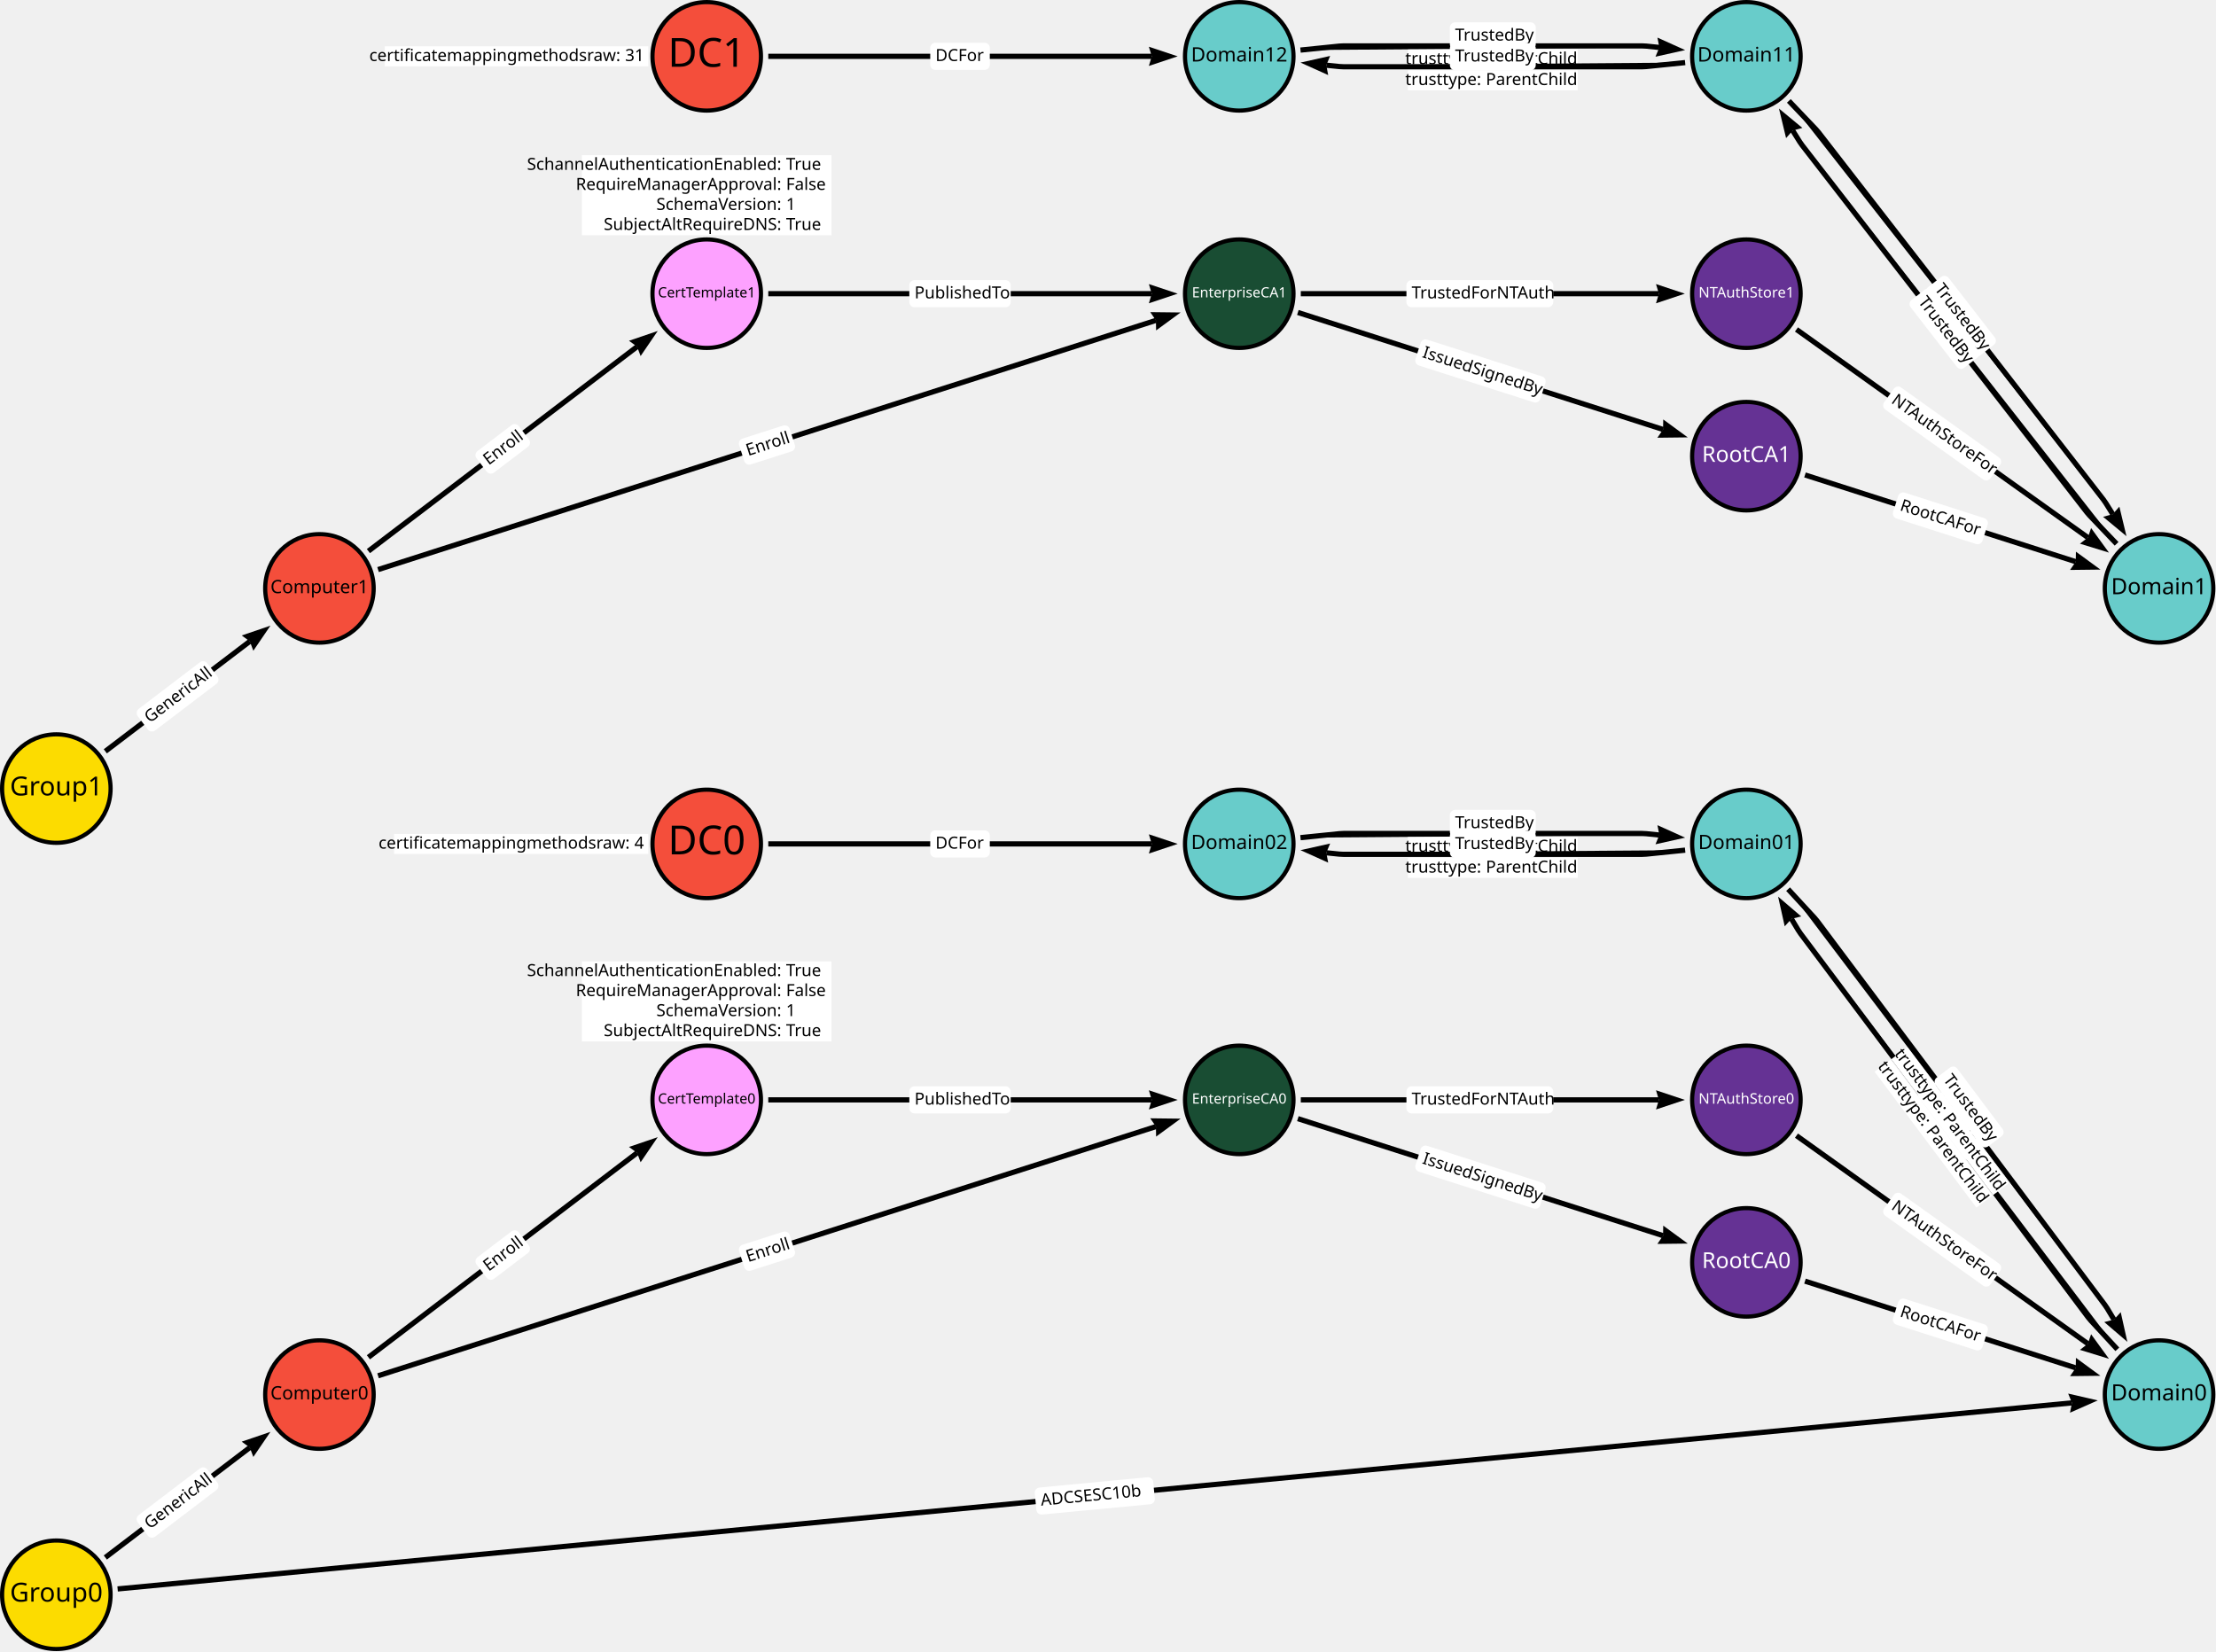
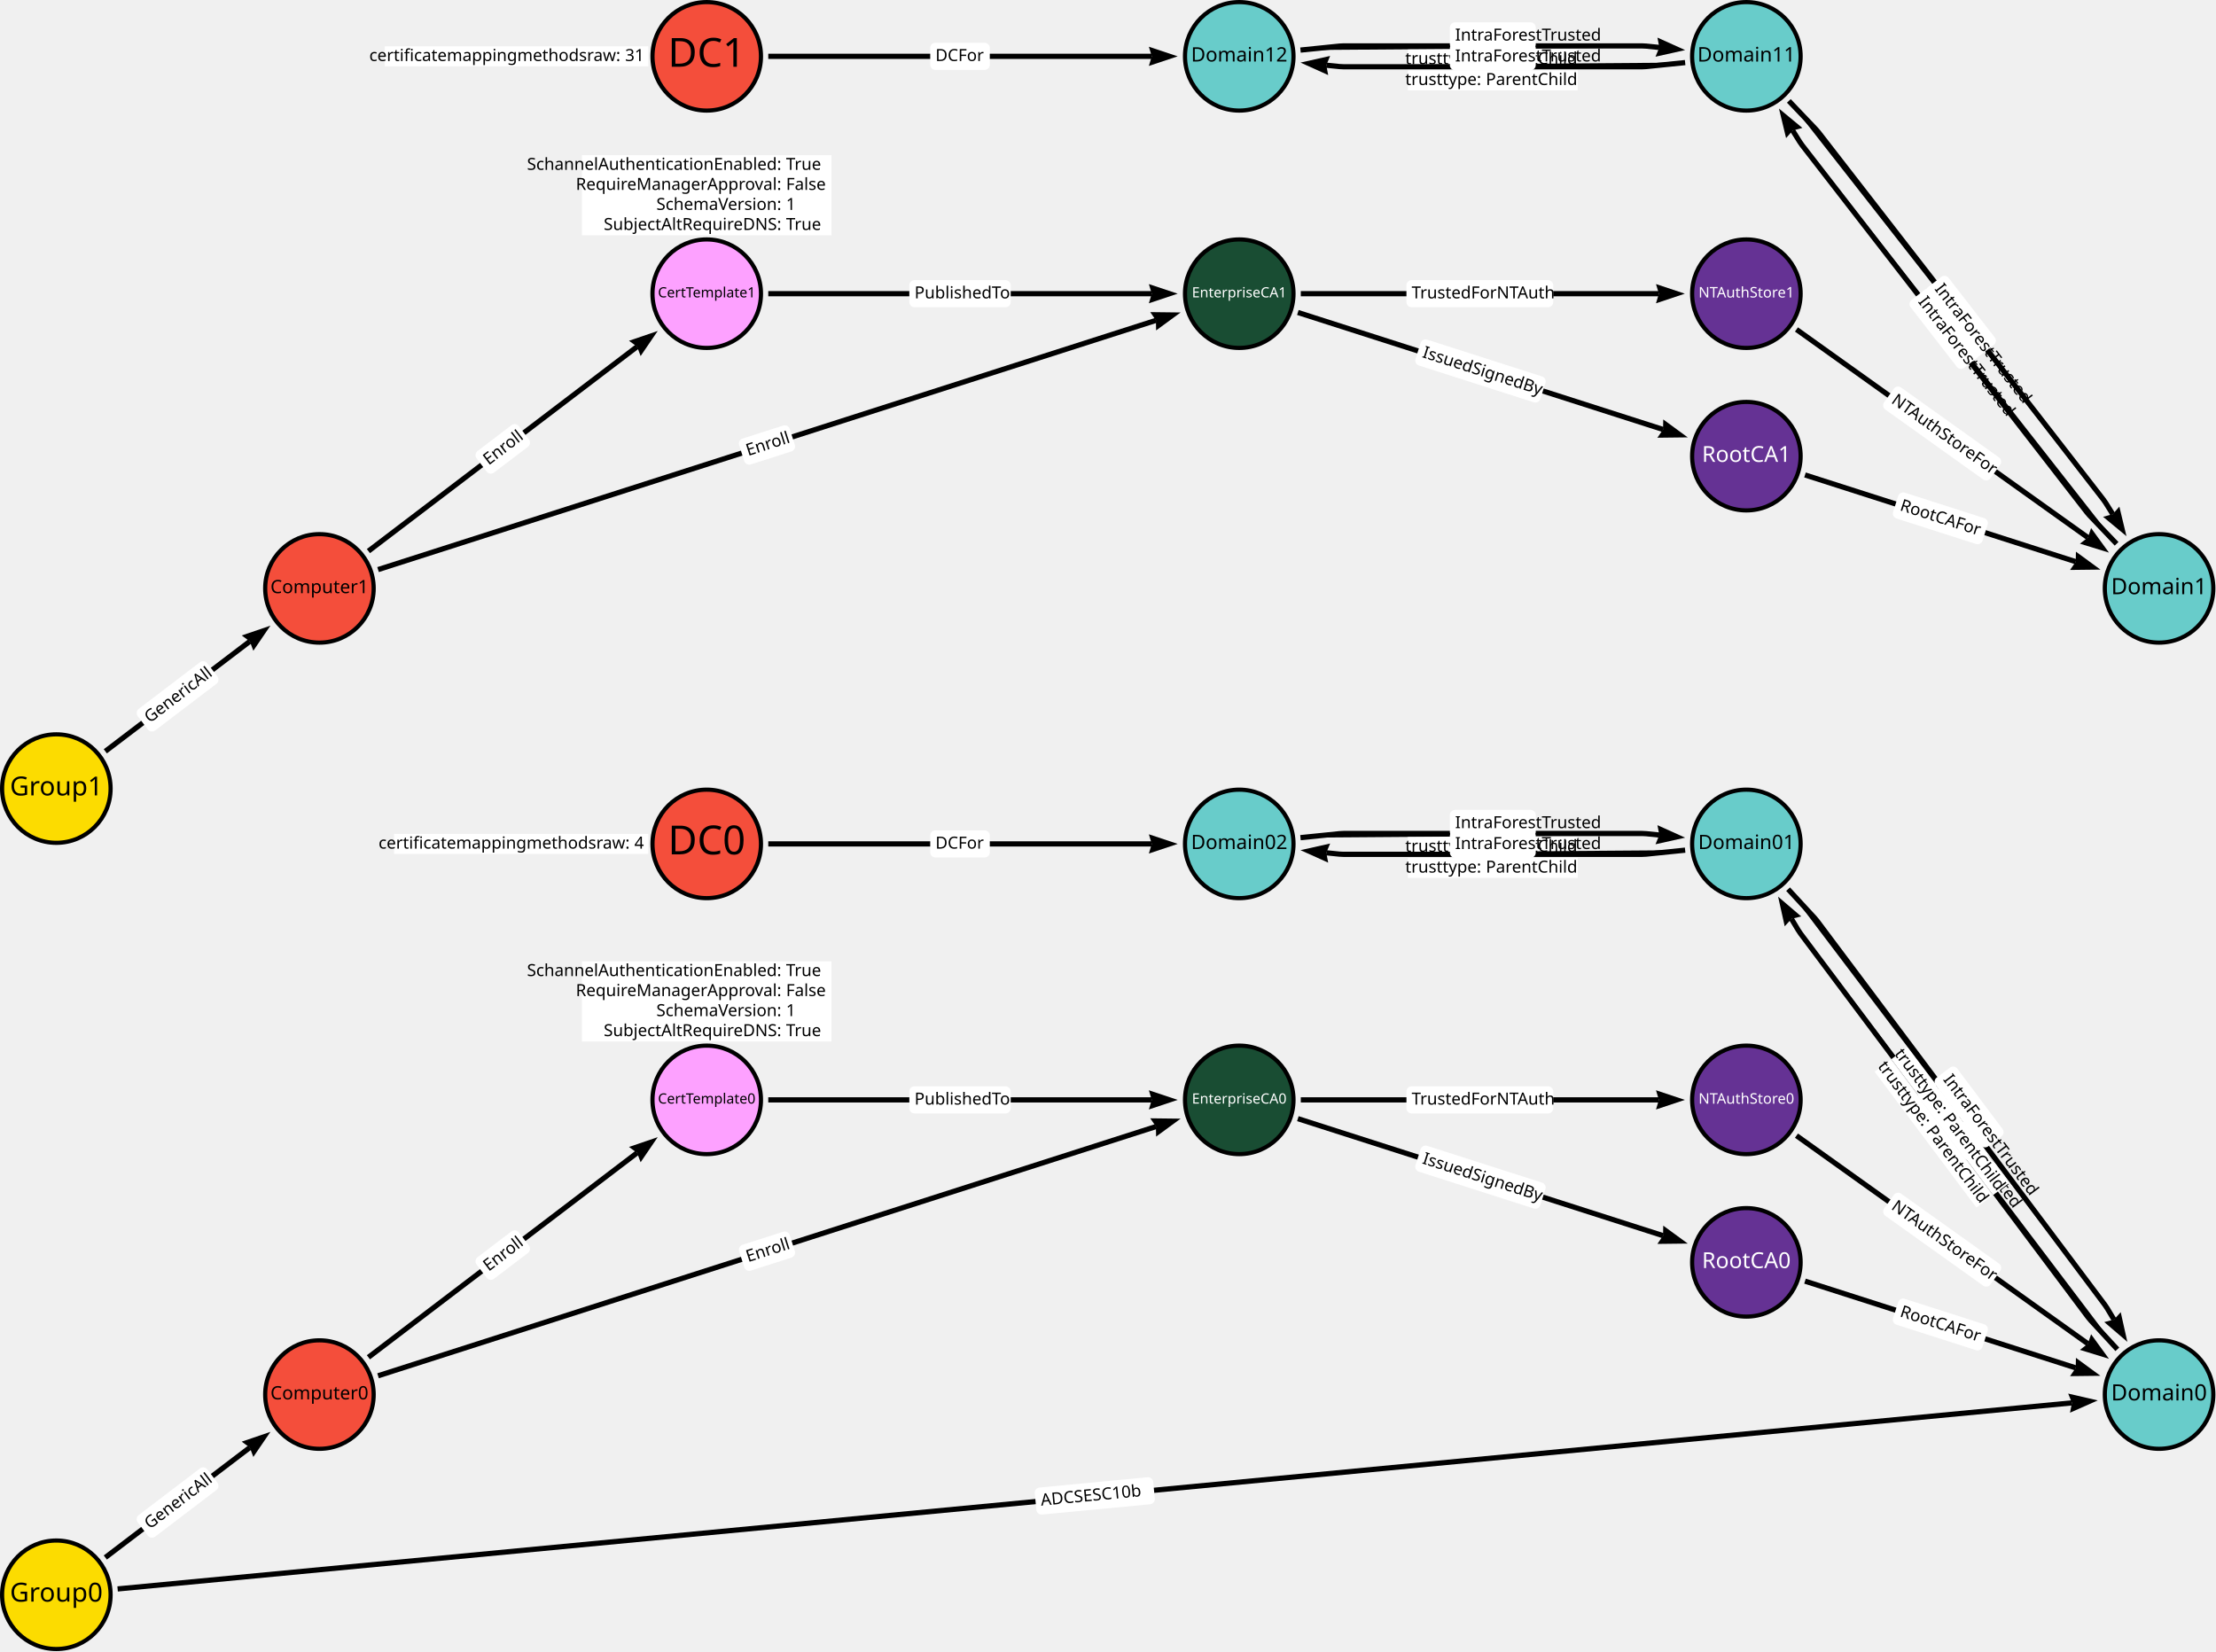
<svg xmlns="http://www.w3.org/2000/svg" width="2124" height="1583" viewBox="0 0 2124 1583">
  <defs>
    <style type="text/css" />
  </defs>
  <g transform="translate(1065.076 -312.7982) scale(1)">
    <g class="relationship">
      <g transform="translate(608.7977 1522.927) rotate(17.76733)" stroke-width="5" stroke="#000000">
        <path d="M 59 0 L 331.5 0" />
        <polygon points="-24.862,0 -27.625,9.208 0,0 -27.625,-9.208" fill="#000000" transform="translate(356.362 0) rotate(0)" stroke="none" />
      </g>
      <g transform="translate(794.7349 1582.507) rotate(17.76733) translate(0 -13)">
        <g transform="translate(0 0)">
          <g transform="translate(-45.01172 0)" fill="#ffffff" stroke="#000000" stroke-width="0">
            <rect x="0" y="0" width="90.023" height="26" rx="5" ry="5" stroke="none" />
            <text xml:space="preserve" x="5" y="17.5" stroke="none" text-anchor="left" font-family="sans-serif" font-size="16" font-weight="normal" fill="#000000">RootCAFor</text>
          </g>
        </g>
      </g>
    </g>
    <g class="relationship">
      <g transform="translate(608.7977 1367.17) rotate(35.53466)" stroke-width="5" stroke="#000000">
        <path d="M 59 0 L 402.213 0" />
        <polygon points="-24.862,0 -27.625,9.208 0,0 -27.625,-9.208" fill="#000000" transform="translate(427.0754 0) rotate(0)" stroke="none" />
      </g>
      <g transform="translate(796.4571 1501.198) rotate(35.53466) translate(0 -13)">
        <g transform="translate(0 0)">
          <g transform="translate(-62.64844 0)" fill="#ffffff" stroke="#000000" stroke-width="0">
            <rect x="0" y="0" width="125.297" height="26" rx="5" ry="5" stroke="none" />
            <text xml:space="preserve" x="5" y="17.5" stroke="none" text-anchor="left" font-family="sans-serif" font-size="16" font-weight="normal" fill="#000000">NTAuthStoreFor</text>
          </g>
        </g>
      </g>
    </g>
    <g class="relationship">
      <g transform="translate(-387.6982 1367.17) rotate(0)" stroke-width="5" stroke="#000000">
        <path d="M 59 0 L 426.558 0" />
        <polygon points="-24.862,0 -27.625,9.208 0,0 -27.625,-9.208" fill="#000000" transform="translate(451.4206 0) rotate(0)" stroke="none" />
      </g>
      <g transform="translate(-144.919 1367.17) rotate(0) translate(0 -13)">
        <g transform="translate(0 0)">
          <g transform="translate(-48.58594 0)" fill="#ffffff" stroke="#000000" stroke-width="0">
            <rect x="0" y="0" width="97.172" height="26" rx="5" ry="5" stroke="none" />
            <text xml:space="preserve" x="5" y="17.5" stroke="none" text-anchor="left" font-family="sans-serif" font-size="16" font-weight="normal" fill="#000000">PublishedTo</text>
          </g>
        </g>
      </g>
    </g>
    <g class="relationship">
      <g transform="translate(122.7224 1367.17) rotate(17.76733)" stroke-width="5" stroke="#000000">
        <path d="M 59 0 L 426.558 0" />
        <polygon points="-24.862,0 -27.625,9.208 0,0 -27.625,-9.208" fill="#000000" transform="translate(451.4206 0) rotate(0)" stroke="none" />
      </g>
      <g transform="translate(353.9219 1441.255) rotate(17.76733) translate(0 -13)">
        <g transform="translate(0 0)">
          <g transform="translate(-62.81641 0)" fill="#ffffff" stroke="#000000" stroke-width="0">
            <rect x="0" y="0" width="125.633" height="26" rx="5" ry="5" stroke="none" />
            <text xml:space="preserve" x="5" y="17.5" stroke="none" text-anchor="left" font-family="sans-serif" font-size="16" font-weight="normal" fill="#000000">IssuedSignedBy</text>
          </g>
        </g>
      </g>
    </g>
    <g class="relationship">
      <g transform="translate(122.7224 1367.17) rotate(0)" stroke-width="5" stroke="#000000">
        <path d="M 59 0 L 402.213 0" />
        <polygon points="-24.862,0 -27.625,9.208 0,0 -27.625,-9.208" fill="#000000" transform="translate(427.0754 0) rotate(0)" stroke="none" />
      </g>
      <g transform="translate(353.329 1367.17) rotate(0) translate(0 -13)">
        <g transform="translate(0 0)">
          <g transform="translate(-70.35156 0)" fill="#ffffff" stroke="#000000" stroke-width="0">
            <rect x="0" y="0" width="140.703" height="26" rx="5" ry="5" stroke="none" />
            <text xml:space="preserve" x="5" y="17.5" stroke="none" text-anchor="left" font-family="sans-serif" font-size="16" font-weight="normal" fill="#000000">TrustedForNTAuth</text>
          </g>
        </g>
      </g>
    </g>
    <g class="relationship">
      <g transform="translate(-758.9037 1649.675) rotate(-17.76733)" stroke-width="5" stroke="#000000">
        <path d="M 59 0 L 841.92 0" />
        <polygon points="-24.862,0 -27.625,9.208 0,0 -27.625,-9.208" fill="#000000" transform="translate(866.7826 0) rotate(0)" stroke="none" />
      </g>
      <g transform="translate(-329.9288 1512.216) rotate(-17.76733) translate(0 -13)">
        <g transform="translate(0 0)">
          <g transform="translate(-25.45312 0)" fill="#ffffff" stroke="#000000" stroke-width="0">
            <rect x="0" y="0" width="50.906" height="26" rx="5" ry="5" stroke="none" />
            <text xml:space="preserve" x="5" y="17.5" stroke="none" text-anchor="left" font-family="sans-serif" font-size="16" font-weight="normal" fill="#000000">Enroll</text>
          </g>
        </g>
      </g>
    </g>
    <g class="relationship">
      <g transform="translate(-758.9037 1649.675) rotate(-37.27283)" stroke-width="5" stroke="#000000">
        <path d="M 59 0 L 382.617 0" />
        <polygon points="-24.862,0 -27.625,9.208 0,0 -27.625,-9.208" fill="#000000" transform="translate(407.4787 0) rotate(0)" stroke="none" />
      </g>
      <g transform="translate(-583.1931 1515.951) rotate(-37.27283) translate(0 -13)">
        <g transform="translate(0 0)">
          <g transform="translate(-25.45312 0)" fill="#ffffff" stroke="#000000" stroke-width="0">
            <rect x="0" y="0" width="50.906" height="26" rx="5" ry="5" stroke="none" />
            <text xml:space="preserve" x="5" y="17.5" stroke="none" text-anchor="left" font-family="sans-serif" font-size="16" font-weight="normal" fill="#000000">Enroll</text>
          </g>
        </g>
      </g>
    </g>
    <g class="relationship">
      <g transform="translate(608.7977 750.0905) rotate(17.76733)" stroke-width="5" stroke="#000000">
        <path d="M 59 0 L 331.5 0" />
        <polygon points="-24.862,0 -27.625,9.208 0,0 -27.625,-9.208" fill="#000000" transform="translate(356.362 0) rotate(0)" stroke="none" />
      </g>
      <g transform="translate(794.7349 809.6715) rotate(17.76733) translate(0 -13)">
        <g transform="translate(0 0)">
          <g transform="translate(-45.01172 0)" fill="#ffffff" stroke="#000000" stroke-width="0">
            <rect x="0" y="0" width="90.023" height="26" rx="5" ry="5" stroke="none" />
            <text xml:space="preserve" x="5" y="17.5" stroke="none" text-anchor="left" font-family="sans-serif" font-size="16" font-weight="normal" fill="#000000">RootCAFor</text>
          </g>
        </g>
      </g>
    </g>
    <g class="relationship">
      <g transform="translate(608.7977 594.3345) rotate(35.53466)" stroke-width="5" stroke="#000000">
        <path d="M 59 0 L 402.213 0" />
        <polygon points="-24.862,0 -27.625,9.208 0,0 -27.625,-9.208" fill="#000000" transform="translate(427.0754 0) rotate(0)" stroke="none" />
      </g>
      <g transform="translate(796.4571 728.3619) rotate(35.53466) translate(0 -13)">
        <g transform="translate(0 0)">
          <g transform="translate(-62.64844 0)" fill="#ffffff" stroke="#000000" stroke-width="0">
            <rect x="0" y="0" width="125.297" height="26" rx="5" ry="5" stroke="none" />
            <text xml:space="preserve" x="5" y="17.5" stroke="none" text-anchor="left" font-family="sans-serif" font-size="16" font-weight="normal" fill="#000000">NTAuthStoreFor</text>
          </g>
        </g>
      </g>
    </g>
    <g class="relationship">
      <g transform="translate(-387.6982 594.3345) rotate(0)" stroke-width="5" stroke="#000000">
        <path d="M 59 0 L 426.558 0" />
        <polygon points="-24.862,0 -27.625,9.208 0,0 -27.625,-9.208" fill="#000000" transform="translate(451.4206 0) rotate(0)" stroke="none" />
      </g>
      <g transform="translate(-144.919 594.3345) rotate(0) translate(0 -13)">
        <g transform="translate(0 0)">
          <g transform="translate(-48.58594 0)" fill="#ffffff" stroke="#000000" stroke-width="0">
            <rect x="0" y="0" width="97.172" height="26" rx="5" ry="5" stroke="none" />
            <text xml:space="preserve" x="5" y="17.5" stroke="none" text-anchor="left" font-family="sans-serif" font-size="16" font-weight="normal" fill="#000000">PublishedTo</text>
          </g>
        </g>
      </g>
    </g>
    <g class="relationship">
      <g transform="translate(122.7224 594.3345) rotate(17.76733)" stroke-width="5" stroke="#000000">
        <path d="M 59 0 L 426.558 0" />
        <polygon points="-24.862,0 -27.625,9.208 0,0 -27.625,-9.208" fill="#000000" transform="translate(451.4206 0) rotate(0)" stroke="none" />
      </g>
      <g transform="translate(353.9219 668.4191) rotate(17.76733) translate(0 -13)">
        <g transform="translate(0 0)">
          <g transform="translate(-62.81641 0)" fill="#ffffff" stroke="#000000" stroke-width="0">
            <rect x="0" y="0" width="125.633" height="26" rx="5" ry="5" stroke="none" />
            <text xml:space="preserve" x="5" y="17.5" stroke="none" text-anchor="left" font-family="sans-serif" font-size="16" font-weight="normal" fill="#000000">IssuedSignedBy</text>
          </g>
        </g>
      </g>
    </g>
    <g class="relationship">
      <g transform="translate(122.7224 594.3345) rotate(0)" stroke-width="5" stroke="#000000">
        <path d="M 59 0 L 402.213 0" />
        <polygon points="-24.862,0 -27.625,9.208 0,0 -27.625,-9.208" fill="#000000" transform="translate(427.0754 0) rotate(0)" stroke="none" />
      </g>
      <g transform="translate(353.329 594.3345) rotate(0) translate(0 -13)">
        <g transform="translate(0 0)">
          <g transform="translate(-70.35156 0)" fill="#ffffff" stroke="#000000" stroke-width="0">
            <rect x="0" y="0" width="140.703" height="26" rx="5" ry="5" stroke="none" />
            <text xml:space="preserve" x="5" y="17.5" stroke="none" text-anchor="left" font-family="sans-serif" font-size="16" font-weight="normal" fill="#000000">TrustedForNTAuth</text>
          </g>
        </g>
      </g>
    </g>
    <g class="relationship">
      <g transform="translate(-758.9037 876.8392) rotate(-17.76733)" stroke-width="5" stroke="#000000">
        <path d="M 59 0 L 841.92 0" />
        <polygon points="-24.862,0 -27.625,9.208 0,0 -27.625,-9.208" fill="#000000" transform="translate(866.7826 0) rotate(0)" stroke="none" />
      </g>
      <g transform="translate(-329.9288 739.3802) rotate(-17.76733) translate(0 -13)">
        <g transform="translate(0 0)">
          <g transform="translate(-25.45312 0)" fill="#ffffff" stroke="#000000" stroke-width="0">
            <rect x="0" y="0" width="50.906" height="26" rx="5" ry="5" stroke="none" />
            <text xml:space="preserve" x="5" y="17.5" stroke="none" text-anchor="left" font-family="sans-serif" font-size="16" font-weight="normal" fill="#000000">Enroll</text>
          </g>
        </g>
      </g>
    </g>
    <g class="relationship">
      <g transform="translate(-758.9037 876.8392) rotate(-37.27283)" stroke-width="5" stroke="#000000">
        <path d="M 59 0 L 382.617 0" />
        <polygon points="-24.862,0 -27.625,9.208 0,0 -27.625,-9.208" fill="#000000" transform="translate(407.4787 0) rotate(0)" stroke="none" />
      </g>
      <g transform="translate(-583.1931 743.1152) rotate(-37.27283) translate(0 -13)">
        <g transform="translate(0 0)">
          <g transform="translate(-25.45312 0)" fill="#ffffff" stroke="#000000" stroke-width="0">
            <rect x="0" y="0" width="50.906" height="26" rx="5" ry="5" stroke="none" />
            <text xml:space="preserve" x="5" y="17.5" stroke="none" text-anchor="left" font-family="sans-serif" font-size="16" font-weight="normal" fill="#000000">Enroll</text>
          </g>
        </g>
      </g>
    </g>
    <g class="relationship">
      <g transform="translate(-1011.076 1841.59) rotate(-37.27283)" stroke-width="5" stroke="#000000">
        <path d="M 59 0 L 233.032 0" />
        <polygon points="-24.862,0 -27.625,9.208 0,0 -27.625,-9.208" fill="#000000" transform="translate(257.8941 0) rotate(0)" stroke="none" />
      </g>
      <g transform="translate(-894.8818 1753.161) rotate(-37.27283) translate(0 -13)">
        <g transform="translate(0 0)">
          <g transform="translate(-41.90234 0)" fill="#ffffff" stroke="#000000" stroke-width="0">
            <rect x="0" y="0" width="83.805" height="26" rx="5" ry="5" stroke="none" />
            <text xml:space="preserve" x="5" y="17.5" stroke="none" text-anchor="left" font-family="sans-serif" font-size="16" font-weight="normal" fill="#000000">GenericAll</text>
          </g>
        </g>
      </g>
    </g>
    <g class="relationship">
      <g transform="translate(-1011.076 1841.59) rotate(-5.439472)" stroke-width="5" stroke="#000000">
        <path d="M 59 0 L 1940.679 0" />
        <polygon points="-24.862,0 -27.625,9.208 0,0 -27.625,-9.208" fill="#000000" transform="translate(1965.541 0) rotate(0)" stroke="none" />
      </g>
      <g transform="translate(-15.73867 1746.811) rotate(-5.439472) translate(0 -13)">
        <g transform="translate(0 0)">
          <g transform="translate(-57.02344 0)" fill="#ffffff" stroke="#000000" stroke-width="0">
            <rect x="0" y="0" width="114.047" height="26" rx="5" ry="5" stroke="none" />
            <text xml:space="preserve" x="5" y="17.5" stroke="none" text-anchor="left" font-family="sans-serif" font-size="16" font-weight="normal" fill="#000000">ADCSESC10b</text>
          </g>
        </g>
      </g>
    </g>
    <g class="relationship">
      <g transform="translate(-1011.076 1068.754) rotate(-37.27283)" stroke-width="5" stroke="#000000">
        <path d="M 59 0 L 233.032 0" />
        <polygon points="-24.862,0 -27.625,9.208 0,0 -27.625,-9.208" fill="#000000" transform="translate(257.8941 0) rotate(0)" stroke="none" />
      </g>
      <g transform="translate(-894.8818 980.3249) rotate(-37.27283) translate(0 -13)">
        <g transform="translate(0 0)">
          <g transform="translate(-41.90234 0)" fill="#ffffff" stroke="#000000" stroke-width="0">
            <rect x="0" y="0" width="83.805" height="26" rx="5" ry="5" stroke="none" />
            <text xml:space="preserve" x="5" y="17.5" stroke="none" text-anchor="left" font-family="sans-serif" font-size="16" font-weight="normal" fill="#000000">GenericAll</text>
          </g>
        </g>
      </g>
    </g>
    <g class="relationship">
      <g transform="translate(1004.348 1649.675) rotate(-126.8447)" stroke-width="5" stroke="#000000">
        <path d="M 58.695 -5.99 L 95.969 -9.793 A 40 40 0 0 1 100.03 -10 L 329.819 -10 L 559.609 -10 A 40 40 0 0 1 563.67 -9.793 L 576.21 -8.514 L 576.21 -8.514" />
        <polygon points="-24.862,0 -27.625,9.208 0,0 -27.625,-9.208" fill="#000000" transform="translate(659.6387 0) rotate(5.826689) translate(-59 0)" stroke="none" />
      </g>
      <g transform="translate(798.5704 1391.729) rotate(53.15534) translate(0 -22.6)">
        <g transform="translate(0 0)">
          <g transform="translate(-41.16016 0)" fill="#ffffff" stroke="#000000" stroke-width="0">
            <rect x="0" y="0" width="82.32" height="26" rx="5" ry="5" stroke="none" />
-             <text xml:space="preserve" x="5" y="17.5" stroke="none" text-anchor="left" font-family="sans-serif" font-size="16" font-weight="normal" fill="#000000">TrustedBy</text>
+             <text xml:space="preserve" x="5" y="17.5" stroke="none" text-anchor="left" font-family="sans-serif" font-size="16" font-weight="normal" fill="#000000">IntraForestTrusted</text>
          </g>
        </g>
        <g transform="translate(0 26)">
          <g transform="translate(-81.37109 0)" fill="white">
            <rect x="0" y="0" width="162.742" height="19.2" rx="0" ry="0" stroke="none" />
            <g font-family="sans-serif" font-size="16" font-weight="normal" fill="#000000" text-anchor="end">
              <text xml:space="preserve" x="70.25" y="14.1" stroke="none">trusttype:</text>
              <text xml:space="preserve" x="74.695" y="14.1" stroke="none" text-anchor="start">ParentChild</text>
            </g>
          </g>
        </g>
      </g>
    </g>
    <g class="relationship">
      <g transform="translate(608.7977 1121.79) rotate(53.15534)" stroke-width="5" stroke="#000000">
        <path d="M 58.695 -5.99 L 95.969 -9.793 A 40 40 0 0 1 100.03 -10 L 329.819 -10 L 559.609 -10 A 40 40 0 0 1 563.67 -9.793 L 576.21 -8.514 L 576.21 -8.514" />
        <polygon points="-24.862,0 -27.625,9.208 0,0 -27.625,-9.208" fill="#000000" transform="translate(659.6387 0) rotate(5.826689) translate(-59 0)" stroke="none" />
      </g>
      <g transform="translate(814.5757 1379.736) rotate(53.15534) translate(0 -22.6)">
        <g transform="translate(0 0)">
          <g transform="translate(-41.16016 0)" fill="#ffffff" stroke="#000000" stroke-width="0">
            <rect x="0" y="0" width="82.32" height="26" rx="5" ry="5" stroke="none" />
-             <text xml:space="preserve" x="5" y="17.5" stroke="none" text-anchor="left" font-family="sans-serif" font-size="16" font-weight="normal" fill="#000000">TrustedBy</text>
+             <text xml:space="preserve" x="5" y="17.5" stroke="none" text-anchor="left" font-family="sans-serif" font-size="16" font-weight="normal" fill="#000000">IntraForestTrusted</text>
          </g>
        </g>
        <g transform="translate(0 26)">
          <g transform="translate(-81.37109 0)" fill="white">
            <rect x="0" y="0" width="162.742" height="19.2" rx="0" ry="0" stroke="none" />
            <g font-family="sans-serif" font-size="16" font-weight="normal" fill="#000000" text-anchor="end">
              <text xml:space="preserve" x="70.25" y="14.1" stroke="none">trusttype:</text>
              <text xml:space="preserve" x="74.695" y="14.1" stroke="none" text-anchor="start">ParentChild</text>
            </g>
          </g>
        </g>
      </g>
    </g>
    <g class="relationship">
      <g transform="translate(122.7224 1121.79) rotate(0)" stroke-width="5" stroke="#000000">
        <path d="M 58.695 -5.99 L 95.969 -9.793 A 40 40 0 0 1 100.03 -10 L 243.038 -10 L 386.046 -10 A 40 40 0 0 1 390.106 -9.793 L 402.646 -8.514 L 402.646 -8.514" />
        <polygon points="-24.862,0 -27.625,9.208 0,0 -27.625,-9.208" fill="#000000" transform="translate(486.0754 0) rotate(5.826689) translate(-59 0)" stroke="none" />
      </g>
      <g transform="translate(365.7601 1111.79) rotate(0) translate(0 -22.6)">
        <g transform="translate(0 0)">
          <g transform="translate(-41.16016 0)" fill="#ffffff" stroke="#000000" stroke-width="0">
            <rect x="0" y="0" width="82.32" height="26" rx="5" ry="5" stroke="none" />
-             <text xml:space="preserve" x="5" y="17.5" stroke="none" text-anchor="left" font-family="sans-serif" font-size="16" font-weight="normal" fill="#000000">TrustedBy</text>
+             <text xml:space="preserve" x="5" y="17.5" stroke="none" text-anchor="left" font-family="sans-serif" font-size="16" font-weight="normal" fill="#000000">IntraForestTrusted</text>
          </g>
        </g>
        <g transform="translate(0 26)">
          <g transform="translate(-81.37109 0)" fill="white">
            <rect x="0" y="0" width="162.742" height="19.2" rx="0" ry="0" stroke="none" />
            <g font-family="sans-serif" font-size="16" font-weight="normal" fill="#000000" text-anchor="end">
              <text xml:space="preserve" x="70.25" y="14.1" stroke="none">trusttype:</text>
              <text xml:space="preserve" x="74.695" y="14.1" stroke="none" text-anchor="start">ParentChild</text>
            </g>
          </g>
        </g>
      </g>
    </g>
    <g class="relationship">
      <g transform="translate(608.7977 1121.79) rotate(180)" stroke-width="5" stroke="#000000">
        <path d="M 58.695 -5.99 L 95.969 -9.793 A 40 40 0 0 1 100.03 -10 L 243.038 -10 L 386.046 -10 A 40 40 0 0 1 390.106 -9.793 L 402.646 -8.514 L 402.646 -8.514" />
        <polygon points="-24.862,0 -27.625,9.208 0,0 -27.625,-9.208" fill="#000000" transform="translate(486.0754 0) rotate(5.826689) translate(-59 0)" stroke="none" />
      </g>
      <g transform="translate(365.7601 1131.79) rotate(360) translate(0 -22.6)">
        <g transform="translate(0 0)">
          <g transform="translate(-41.16016 0)" fill="#ffffff" stroke="#000000" stroke-width="0">
            <rect x="0" y="0" width="82.32" height="26" rx="5" ry="5" stroke="none" />
-             <text xml:space="preserve" x="5" y="17.5" stroke="none" text-anchor="left" font-family="sans-serif" font-size="16" font-weight="normal" fill="#000000">TrustedBy</text>
+             <text xml:space="preserve" x="5" y="17.5" stroke="none" text-anchor="left" font-family="sans-serif" font-size="16" font-weight="normal" fill="#000000">IntraForestTrusted</text>
          </g>
        </g>
        <g transform="translate(0 26)">
          <g transform="translate(-81.37109 0)" fill="white">
            <rect x="0" y="0" width="162.742" height="19.2" rx="0" ry="0" stroke="none" />
            <g font-family="sans-serif" font-size="16" font-weight="normal" fill="#000000" text-anchor="end">
              <text xml:space="preserve" x="70.25" y="14.1" stroke="none">trusttype:</text>
              <text xml:space="preserve" x="74.695" y="14.1" stroke="none" text-anchor="start">ParentChild</text>
            </g>
          </g>
        </g>
      </g>
    </g>
    <g class="relationship">
      <g transform="translate(-387.6982 1121.79) rotate(0)" stroke-width="5" stroke="#000000">
        <path d="M 59 0 L 426.558 0" />
        <polygon points="-24.862,0 -27.625,9.208 0,0 -27.625,-9.208" fill="#000000" transform="translate(451.4206 0) rotate(0)" stroke="none" />
      </g>
      <g transform="translate(-144.919 1121.79) rotate(0) translate(0 -13)">
        <g transform="translate(0 0)">
          <g transform="translate(-28.55469 0)" fill="#ffffff" stroke="#000000" stroke-width="0">
            <rect x="0" y="0" width="57.109" height="26" rx="5" ry="5" stroke="none" />
            <text xml:space="preserve" x="5" y="17.5" stroke="none" text-anchor="left" font-family="sans-serif" font-size="16" font-weight="normal" fill="#000000">DCFor</text>
          </g>
        </g>
      </g>
    </g>
    <g class="relationship">
      <g transform="translate(122.7224 366.7982) rotate(0)" stroke-width="5" stroke="#000000">
        <path d="M 58.695 -5.99 L 95.969 -9.793 A 40 40 0 0 1 100.03 -10 L 243.038 -10 L 386.046 -10 A 40 40 0 0 1 390.106 -9.793 L 402.646 -8.514 L 402.646 -8.514" />
        <polygon points="-24.862,0 -27.625,9.208 0,0 -27.625,-9.208" fill="#000000" transform="translate(486.0754 0) rotate(5.826689) translate(-59 0)" stroke="none" />
      </g>
      <g transform="translate(365.7601 356.7982) rotate(0) translate(0 -22.6)">
        <g transform="translate(0 0)">
          <g transform="translate(-41.16016 0)" fill="#ffffff" stroke="#000000" stroke-width="0">
            <rect x="0" y="0" width="82.32" height="26" rx="5" ry="5" stroke="none" />
-             <text xml:space="preserve" x="5" y="17.5" stroke="none" text-anchor="left" font-family="sans-serif" font-size="16" font-weight="normal" fill="#000000">TrustedBy</text>
+             <text xml:space="preserve" x="5" y="17.5" stroke="none" text-anchor="left" font-family="sans-serif" font-size="16" font-weight="normal" fill="#000000">IntraForestTrusted</text>
          </g>
        </g>
        <g transform="translate(0 26)">
          <g transform="translate(-81.37109 0)" fill="white">
            <rect x="0" y="0" width="162.742" height="19.2" rx="0" ry="0" stroke="none" />
            <g font-family="sans-serif" font-size="16" font-weight="normal" fill="#000000" text-anchor="end">
              <text xml:space="preserve" x="70.25" y="14.1" stroke="none">trusttype:</text>
              <text xml:space="preserve" x="74.695" y="14.1" stroke="none" text-anchor="start">ParentChild</text>
            </g>
          </g>
        </g>
      </g>
    </g>
    <g class="relationship">
      <g transform="translate(608.7977 366.7982) rotate(180)" stroke-width="5" stroke="#000000">
        <path d="M 58.695 -5.99 L 95.969 -9.793 A 40 40 0 0 1 100.03 -10 L 243.038 -10 L 386.046 -10 A 40 40 0 0 1 390.106 -9.793 L 402.646 -8.514 L 402.646 -8.514" />
        <polygon points="-24.862,0 -27.625,9.208 0,0 -27.625,-9.208" fill="#000000" transform="translate(486.0754 0) rotate(5.826689) translate(-59 0)" stroke="none" />
      </g>
      <g transform="translate(365.7601 376.7982) rotate(360) translate(0 -22.6)">
        <g transform="translate(0 0)">
          <g transform="translate(-41.16016 0)" fill="#ffffff" stroke="#000000" stroke-width="0">
            <rect x="0" y="0" width="82.32" height="26" rx="5" ry="5" stroke="none" />
-             <text xml:space="preserve" x="5" y="17.5" stroke="none" text-anchor="left" font-family="sans-serif" font-size="16" font-weight="normal" fill="#000000">TrustedBy</text>
+             <text xml:space="preserve" x="5" y="17.5" stroke="none" text-anchor="left" font-family="sans-serif" font-size="16" font-weight="normal" fill="#000000">IntraForestTrusted</text>
          </g>
        </g>
        <g transform="translate(0 26)">
          <g transform="translate(-81.37109 0)" fill="white">
            <rect x="0" y="0" width="162.742" height="19.2" rx="0" ry="0" stroke="none" />
            <g font-family="sans-serif" font-size="16" font-weight="normal" fill="#000000" text-anchor="end">
              <text xml:space="preserve" x="70.25" y="14.1" stroke="none">trusttype:</text>
              <text xml:space="preserve" x="74.695" y="14.1" stroke="none" text-anchor="start">ParentChild</text>
            </g>
          </g>
        </g>
      </g>
    </g>
    <g class="relationship">
      <g transform="translate(-387.6982 366.7982) rotate(0)" stroke-width="5" stroke="#000000">
        <path d="M 59 0 L 426.558 0" />
        <polygon points="-24.862,0 -27.625,9.208 0,0 -27.625,-9.208" fill="#000000" transform="translate(451.4206 0) rotate(0)" stroke="none" />
      </g>
      <g transform="translate(-144.919 366.7982) rotate(0) translate(0 -13)">
        <g transform="translate(0 0)">
          <g transform="translate(-28.55469 0)" fill="#ffffff" stroke="#000000" stroke-width="0">
            <rect x="0" y="0" width="57.109" height="26" rx="5" ry="5" stroke="none" />
            <text xml:space="preserve" x="5" y="17.5" stroke="none" text-anchor="left" font-family="sans-serif" font-size="16" font-weight="normal" fill="#000000">DCFor</text>
          </g>
        </g>
      </g>
    </g>
    <g class="relationship">
      <g transform="translate(608.7977 366.7982) rotate(52.20544)" stroke-width="5" stroke="#000000">
        <path d="M 58.695 -5.99 L 95.969 -9.793 A 40 40 0 0 1 100.03 -10 L 322.724 -10 L 545.417 -10 A 40 40 0 0 1 549.478 -9.793 L 562.018 -8.514 L 562.018 -8.514" />
        <polygon points="-24.862,0 -27.625,9.208 0,0 -27.625,-9.208" fill="#000000" transform="translate(645.4472 0) rotate(5.826689) translate(-59 0)" stroke="none" />
      </g>
      <g transform="translate(814.4752 615.6904) rotate(52.20544) translate(0 -13)">
        <g transform="translate(0 0)">
          <g transform="translate(-41.16016 0)" fill="#ffffff" stroke="#000000" stroke-width="0">
            <rect x="0" y="0" width="82.32" height="26" rx="5" ry="5" stroke="none" />
-             <text xml:space="preserve" x="5" y="17.5" stroke="none" text-anchor="left" font-family="sans-serif" font-size="16" font-weight="normal" fill="#000000">TrustedBy</text>
+             <text xml:space="preserve" x="5" y="17.5" stroke="none" text-anchor="left" font-family="sans-serif" font-size="16" font-weight="normal" fill="#000000">IntraForestTrusted</text>
          </g>
        </g>
      </g>
    </g>
    <g class="relationship">
      <g transform="translate(1004.348 876.8392) rotate(-127.7946)" stroke-width="5" stroke="#000000">
        <path d="M 58.695 -5.99 L 95.969 -9.793 A 40 40 0 0 1 100.03 -10 L 322.724 -10 L 545.417 -10 A 40 40 0 0 1 549.478 -9.793 L 562.018 -8.514 L 562.018 -8.514" />
        <polygon points="-24.862,0 -27.625,9.208 0,0 -27.625,-9.208" fill="#000000" transform="translate(645.4472 0) rotate(5.826689) translate(-59 0)" stroke="none" />
      </g>
      <g transform="translate(798.671 627.947) rotate(52.20544) translate(0 -13)">
        <g transform="translate(0 0)">
          <g transform="translate(-41.16016 0)" fill="#ffffff" stroke="#000000" stroke-width="0">
            <rect x="0" y="0" width="82.32" height="26" rx="5" ry="5" stroke="none" />
-             <text xml:space="preserve" x="5" y="17.5" stroke="none" text-anchor="left" font-family="sans-serif" font-size="16" font-weight="normal" fill="#000000">TrustedBy</text>
+             <text xml:space="preserve" x="5" y="17.5" stroke="none" text-anchor="left" font-family="sans-serif" font-size="16" font-weight="normal" fill="#000000">IntraForestTrusted</text>
          </g>
        </g>
      </g>
    </g>
    <g class="node">
      <g fill="#68ccca" stroke="#000000" stroke-width="4">
        <circle cx="1004.348" cy="1649.675" r="52" />
      </g>
      <g transform="translate(1004.348 1649.675)">
        <g transform="scale(0.4296881) translate(0 0)">
          <g transform="translate(0 0)">
            <g font-family="sans-serif" font-size="50" font-weight="normal" fill="#000000" text-anchor="middle">
              <text xml:space="preserve" x="0" y="13" stroke="none">Domain0</text>
            </g>
          </g>
        </g>
      </g>
    </g>
    <g class="node">
      <g fill="#653294" stroke="#000000" stroke-width="4">
        <circle cx="608.798" cy="1367.17" r="52" />
      </g>
      <g transform="translate(608.7977 1367.17)">
        <g transform="scale(0.2812507) translate(0 0)">
          <g transform="translate(0 0)">
            <g font-family="sans-serif" font-size="50" font-weight="normal" fill="#ffffff" text-anchor="middle">
              <text xml:space="preserve" x="0" y="13" stroke="none">NTAuthStore0</text>
            </g>
          </g>
        </g>
      </g>
    </g>
    <g class="node">
      <g fill="#653294" stroke="#000000" stroke-width="4">
        <circle cx="608.798" cy="1522.927" r="52" />
      </g>
      <g transform="translate(608.7977 1522.927)">
        <g transform="scale(0.4218756) translate(0 0)">
          <g transform="translate(0 0)">
            <g font-family="sans-serif" font-size="50" font-weight="normal" fill="#ffffff" text-anchor="middle">
              <text xml:space="preserve" x="0" y="13" stroke="none">RootCA0</text>
            </g>
          </g>
        </g>
      </g>
    </g>
    <g class="node">
      <g fill="#fda1ff" stroke="#000000" stroke-width="4">
        <circle cx="-387.698" cy="1367.17" r="52" />
      </g>
      <g transform="translate(-387.6982 1367.17)">
        <g transform="scale(0.2714851) translate(0 0)">
          <g transform="translate(0 0)">
            <g font-family="sans-serif" font-size="50" font-weight="normal" fill="#000000" text-anchor="middle">
              <text xml:space="preserve" x="0" y="13" stroke="none">CertTemplate0</text>
            </g>
          </g>
        </g>
        <g transform="translate(3.429011037612589e-15 -132.8)">
          <g transform="translate(0 0)">
            <g transform="translate(-119.6172 0)" fill="white">
              <rect x="0" y="0" width="239.234" height="76.8" rx="0" ry="0" stroke="none" />
              <g font-family="sans-serif" font-size="16" font-weight="normal" fill="#000000" text-anchor="end">
                <text xml:space="preserve" x="191.219" y="14.1" stroke="none">SchannelAuthenticationEnabled:</text>
                <text xml:space="preserve" x="195.664" y="14.1" stroke="none" text-anchor="start">True</text>
                <text xml:space="preserve" x="191.219" y="33.3" stroke="none" text-anchor="end">RequireManagerApproval:</text>
                <text xml:space="preserve" x="195.664" y="33.3" stroke="none" text-anchor="start">False</text>
                <text xml:space="preserve" x="191.219" y="52.5" stroke="none" text-anchor="end">SchemaVersion:</text>
                <text xml:space="preserve" x="195.664" y="52.5" stroke="none" text-anchor="start">1</text>
                <text xml:space="preserve" x="191.219" y="71.7" stroke="none" text-anchor="end">SubjectAltRequireDNS:</text>
                <text xml:space="preserve" x="195.664" y="71.7" stroke="none" text-anchor="start">True</text>
              </g>
            </g>
          </g>
        </g>
      </g>
    </g>
    <g class="node">
      <g fill="#f44e3b" stroke="#000000" stroke-width="4">
        <circle cx="-387.698" cy="1121.79" r="52" />
      </g>
      <g transform="translate(-387.6982 1121.79)">
        <g transform="scale(0.7695315) translate(0 0)">
          <g transform="translate(0 0)">
            <g font-family="sans-serif" font-size="50" font-weight="normal" fill="#000000" text-anchor="middle">
              <text xml:space="preserve" x="0" y="13" stroke="none">DC0</text>
            </g>
          </g>
        </g>
        <g transform="translate(-56 -9.6)">
          <g transform="translate(0 0)">
            <g transform="translate(-243.6719 0)" fill="white">
              <rect x="0" y="0" width="243.672" height="19.2" rx="0" ry="0" stroke="none" />
              <g font-family="sans-serif" font-size="16" font-weight="normal" fill="#000000" text-anchor="end">
                <text xml:space="preserve" x="225.883" y="14.1" stroke="none">certificatemappingmethodsraw:</text>
                <text xml:space="preserve" x="230.328" y="14.1" stroke="none" text-anchor="start">4</text>
              </g>
            </g>
          </g>
        </g>
      </g>
    </g>
    <g class="node">
      <g fill="#194d33" stroke="#000000" stroke-width="4">
        <circle cx="122.722" cy="1367.17" r="52" />
      </g>
      <g transform="translate(122.7224 1367.17)">
        <g transform="scale(0.2714851) translate(0 0)">
          <g transform="translate(0 0)">
            <g font-family="sans-serif" font-size="50" font-weight="normal" fill="#ffffff" text-anchor="middle">
              <text xml:space="preserve" x="0" y="13" stroke="none">EnterpriseCA0</text>
            </g>
          </g>
        </g>
      </g>
    </g>
    <g class="node">
      <g fill="#f44e3b" stroke="#000000" stroke-width="4">
        <circle cx="-758.904" cy="1649.675" r="52" />
      </g>
      <g transform="translate(-758.9037 1649.675)">
        <g transform="scale(0.3535163) translate(0 0)">
          <g transform="translate(0 0)">
            <g font-family="sans-serif" font-size="50" font-weight="normal" fill="#000000" text-anchor="middle">
              <text xml:space="preserve" x="0" y="13" stroke="none">Computer0</text>
            </g>
          </g>
        </g>
      </g>
    </g>
    <g class="node">
      <g fill="#68ccca" stroke="#000000" stroke-width="4">
        <circle cx="1004.348" cy="876.839" r="52" />
      </g>
      <g transform="translate(1004.348 876.8392)">
        <g transform="scale(0.4296881) translate(0 0)">
          <g transform="translate(0 0)">
            <g font-family="sans-serif" font-size="50" font-weight="normal" fill="#000000" text-anchor="middle">
              <text xml:space="preserve" x="0" y="13" stroke="none">Domain1</text>
            </g>
          </g>
        </g>
      </g>
    </g>
    <g class="node">
      <g fill="#653294" stroke="#000000" stroke-width="4">
        <circle cx="608.798" cy="594.334" r="52" />
      </g>
      <g transform="translate(608.7977 594.3345)">
        <g transform="scale(0.2812507) translate(0 0)">
          <g transform="translate(0 0)">
            <g font-family="sans-serif" font-size="50" font-weight="normal" fill="#ffffff" text-anchor="middle">
              <text xml:space="preserve" x="0" y="13" stroke="none">NTAuthStore1</text>
            </g>
          </g>
        </g>
      </g>
    </g>
    <g class="node">
      <g fill="#653294" stroke="#000000" stroke-width="4">
        <circle cx="608.798" cy="750.09" r="52" />
      </g>
      <g transform="translate(608.7977 750.0905)">
        <g transform="scale(0.4218756) translate(0 0)">
          <g transform="translate(0 0)">
            <g font-family="sans-serif" font-size="50" font-weight="normal" fill="#ffffff" text-anchor="middle">
              <text xml:space="preserve" x="0" y="13" stroke="none">RootCA1</text>
            </g>
          </g>
        </g>
      </g>
    </g>
    <g class="node">
      <g fill="#fda1ff" stroke="#000000" stroke-width="4">
        <circle cx="-387.698" cy="594.334" r="52" />
      </g>
      <g transform="translate(-387.6982 594.3345)">
        <g transform="scale(0.2714851) translate(0 0)">
          <g transform="translate(0 0)">
            <g font-family="sans-serif" font-size="50" font-weight="normal" fill="#000000" text-anchor="middle">
              <text xml:space="preserve" x="0" y="13" stroke="none">CertTemplate1</text>
            </g>
          </g>
        </g>
        <g transform="translate(3.429011037612589e-15 -132.8)">
          <g transform="translate(0 0)">
            <g transform="translate(-119.6172 0)" fill="white">
              <rect x="0" y="0" width="239.234" height="76.8" rx="0" ry="0" stroke="none" />
              <g font-family="sans-serif" font-size="16" font-weight="normal" fill="#000000" text-anchor="end">
                <text xml:space="preserve" x="191.219" y="14.1" stroke="none">SchannelAuthenticationEnabled:</text>
                <text xml:space="preserve" x="195.664" y="14.1" stroke="none" text-anchor="start">True</text>
                <text xml:space="preserve" x="191.219" y="33.3" stroke="none" text-anchor="end">RequireManagerApproval:</text>
                <text xml:space="preserve" x="195.664" y="33.3" stroke="none" text-anchor="start">False</text>
                <text xml:space="preserve" x="191.219" y="52.5" stroke="none" text-anchor="end">SchemaVersion:</text>
                <text xml:space="preserve" x="195.664" y="52.5" stroke="none" text-anchor="start">1</text>
                <text xml:space="preserve" x="191.219" y="71.7" stroke="none" text-anchor="end">SubjectAltRequireDNS:</text>
                <text xml:space="preserve" x="195.664" y="71.7" stroke="none" text-anchor="start">True</text>
              </g>
            </g>
          </g>
        </g>
      </g>
    </g>
    <g class="node">
      <g fill="#f44e3b" stroke="#000000" stroke-width="4">
        <circle cx="-387.698" cy="366.798" r="52" />
      </g>
      <g transform="translate(-387.6982 366.7982)">
        <g transform="scale(0.7695315) translate(0 0)">
          <g transform="translate(0 0)">
            <g font-family="sans-serif" font-size="50" font-weight="normal" fill="#000000" text-anchor="middle">
              <text xml:space="preserve" x="0" y="13" stroke="none">DC1</text>
            </g>
          </g>
        </g>
        <g transform="translate(-56 -9.6)">
          <g transform="translate(0 0)">
            <g transform="translate(-252.5703 0)" fill="white">
              <rect x="0" y="0" width="252.57" height="19.2" rx="0" ry="0" stroke="none" />
              <g font-family="sans-serif" font-size="16" font-weight="normal" fill="#000000" text-anchor="end">
                <text xml:space="preserve" x="225.883" y="14.1" stroke="none">certificatemappingmethodsraw:</text>
                <text xml:space="preserve" x="230.328" y="14.1" stroke="none" text-anchor="start">31</text>
              </g>
            </g>
          </g>
        </g>
      </g>
    </g>
    <g class="node">
      <g fill="#194d33" stroke="#000000" stroke-width="4">
        <circle cx="122.722" cy="594.334" r="52" />
      </g>
      <g transform="translate(122.7224 594.3345)">
        <g transform="scale(0.2714851) translate(0 0)">
          <g transform="translate(0 0)">
            <g font-family="sans-serif" font-size="50" font-weight="normal" fill="#ffffff" text-anchor="middle">
              <text xml:space="preserve" x="0" y="13" stroke="none">EnterpriseCA1</text>
            </g>
          </g>
        </g>
      </g>
    </g>
    <g class="node">
      <g fill="#f44e3b" stroke="#000000" stroke-width="4">
        <circle cx="-758.904" cy="876.839" r="52" />
      </g>
      <g transform="translate(-758.9037 876.8392)">
        <g transform="scale(0.3535163) translate(0 0)">
          <g transform="translate(0 0)">
            <g font-family="sans-serif" font-size="50" font-weight="normal" fill="#000000" text-anchor="middle">
              <text xml:space="preserve" x="0" y="13" stroke="none">Computer1</text>
            </g>
          </g>
        </g>
      </g>
    </g>
    <g class="node">
      <g fill="#fcdc00" stroke="#000000" stroke-width="4">
        <circle cx="-1011.076" cy="1841.59" r="52" />
      </g>
      <g transform="translate(-1011.076 1841.59)">
        <g transform="scale(0.5039067) translate(0 0)">
          <g transform="translate(0 0)">
            <g font-family="sans-serif" font-size="50" font-weight="normal" fill="#000000" text-anchor="middle">
              <text xml:space="preserve" x="0" y="13" stroke="none">Group0</text>
            </g>
          </g>
        </g>
      </g>
    </g>
    <g class="node">
      <g fill="#fcdc00" stroke="#000000" stroke-width="4">
        <circle cx="-1011.076" cy="1068.754" r="52" />
      </g>
      <g transform="translate(-1011.076 1068.754)">
        <g transform="scale(0.5039067) translate(0 0)">
          <g transform="translate(0 0)">
            <g font-family="sans-serif" font-size="50" font-weight="normal" fill="#000000" text-anchor="middle">
              <text xml:space="preserve" x="0" y="13" stroke="none">Group1</text>
            </g>
          </g>
        </g>
      </g>
    </g>
    <g class="node">
      <g fill="#68ccca" stroke="#000000" stroke-width="4">
        <circle cx="608.798" cy="1121.79" r="52" />
      </g>
      <g transform="translate(608.7977 1121.79)">
        <g transform="scale(0.38086) translate(0 0)">
          <g transform="translate(0 0)">
            <g font-family="sans-serif" font-size="50" font-weight="normal" fill="#000000" text-anchor="middle">
              <text xml:space="preserve" x="0" y="13" stroke="none">Domain01</text>
            </g>
          </g>
        </g>
      </g>
    </g>
    <g class="node">
      <g fill="#68ccca" stroke="#000000" stroke-width="4">
        <circle cx="122.722" cy="1121.79" r="52" />
      </g>
      <g transform="translate(122.7224 1121.79)">
        <g transform="scale(0.38086) translate(0 0)">
          <g transform="translate(0 0)">
            <g font-family="sans-serif" font-size="50" font-weight="normal" fill="#000000" text-anchor="middle">
              <text xml:space="preserve" x="0" y="13" stroke="none">Domain02</text>
            </g>
          </g>
        </g>
      </g>
    </g>
    <g class="node">
      <g fill="#68ccca" stroke="#000000" stroke-width="4">
        <circle cx="608.798" cy="366.798" r="52" />
      </g>
      <g transform="translate(608.7977 366.7982)">
        <g transform="scale(0.3867194) translate(0 0)">
          <g transform="translate(0 0)">
            <g font-family="sans-serif" font-size="50" font-weight="normal" fill="#000000" text-anchor="middle">
              <text xml:space="preserve" x="0" y="13" stroke="none">Domain11</text>
            </g>
          </g>
        </g>
      </g>
    </g>
    <g class="node">
      <g fill="#68ccca" stroke="#000000" stroke-width="4">
        <circle cx="122.722" cy="366.798" r="52" />
      </g>
      <g transform="translate(122.7224 366.7982)">
        <g transform="scale(0.38086) translate(0 0)">
          <g transform="translate(0 0)">
            <g font-family="sans-serif" font-size="50" font-weight="normal" fill="#000000" text-anchor="middle">
              <text xml:space="preserve" x="0" y="13" stroke="none">Domain12</text>
            </g>
          </g>
        </g>
      </g>
    </g>
  </g>
</svg>
